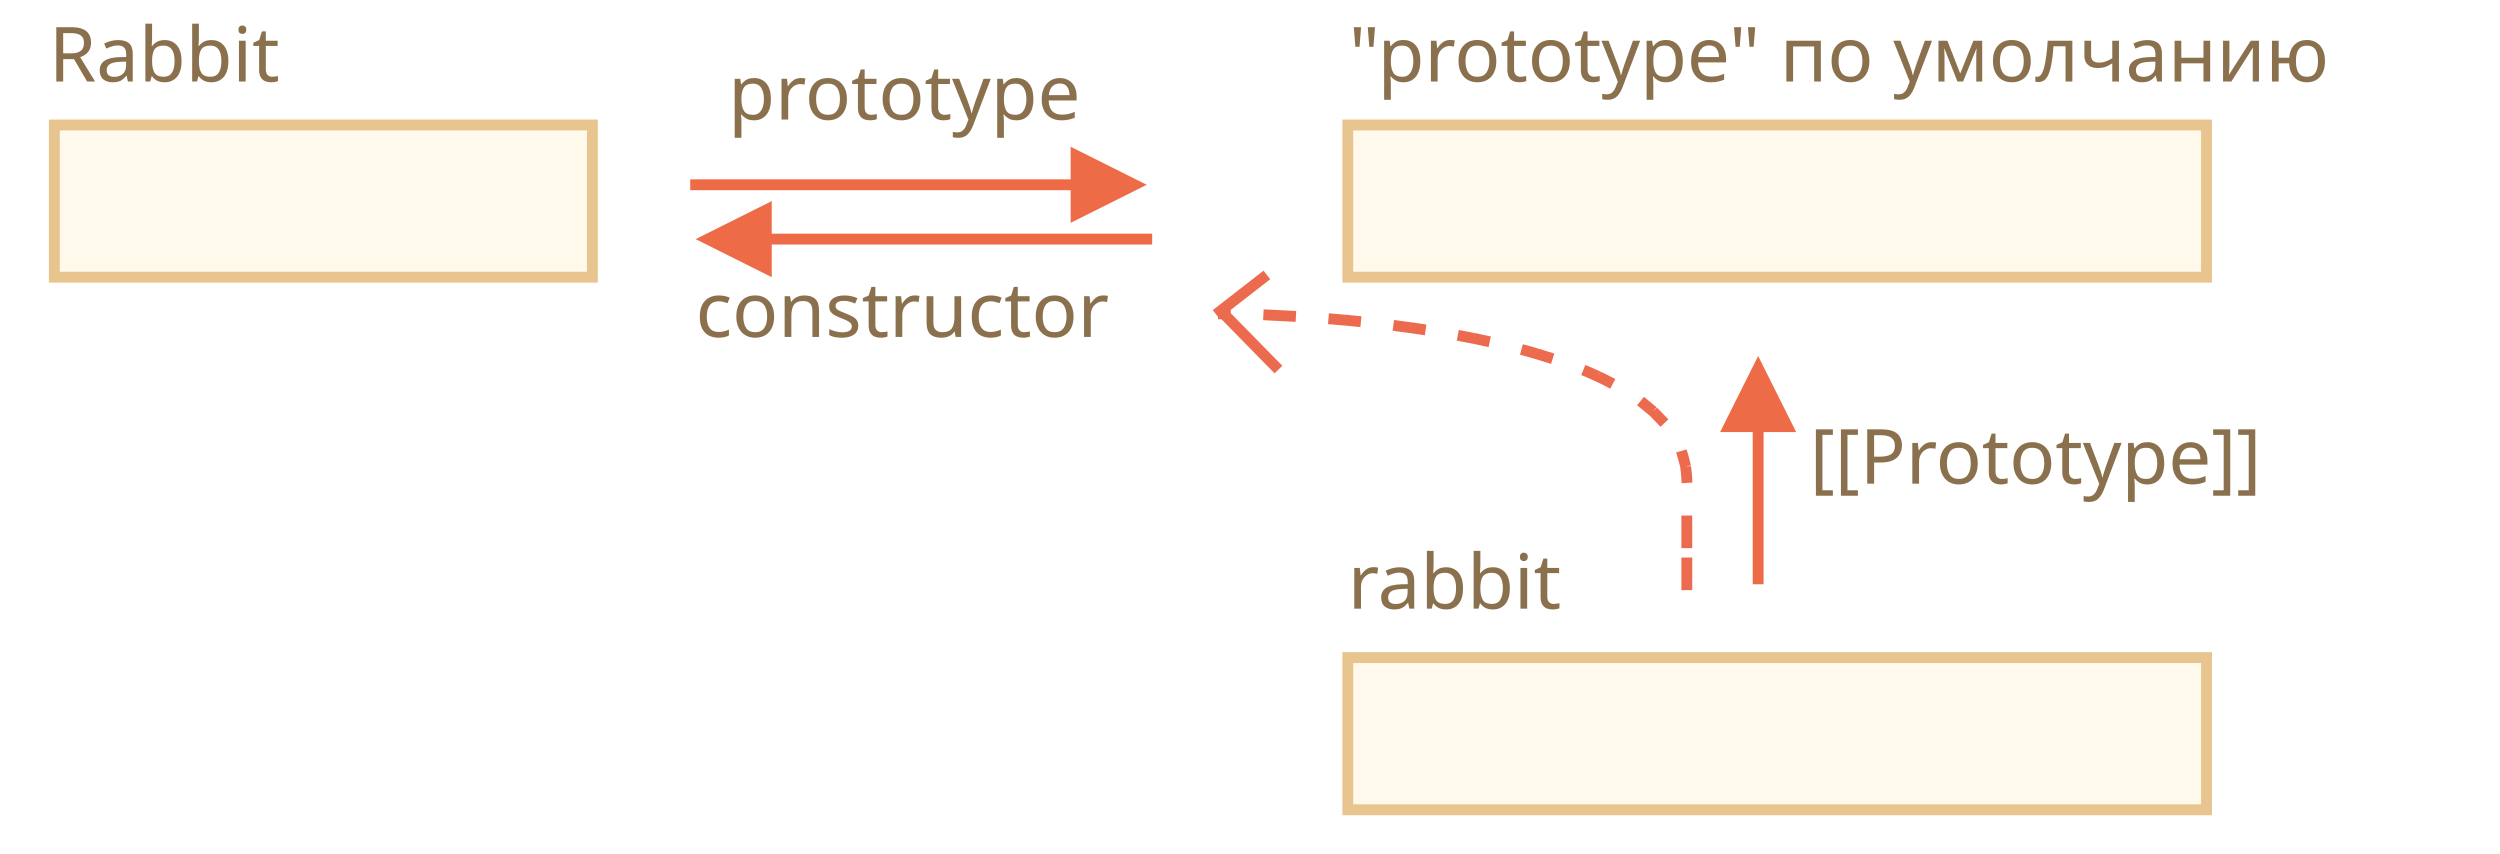
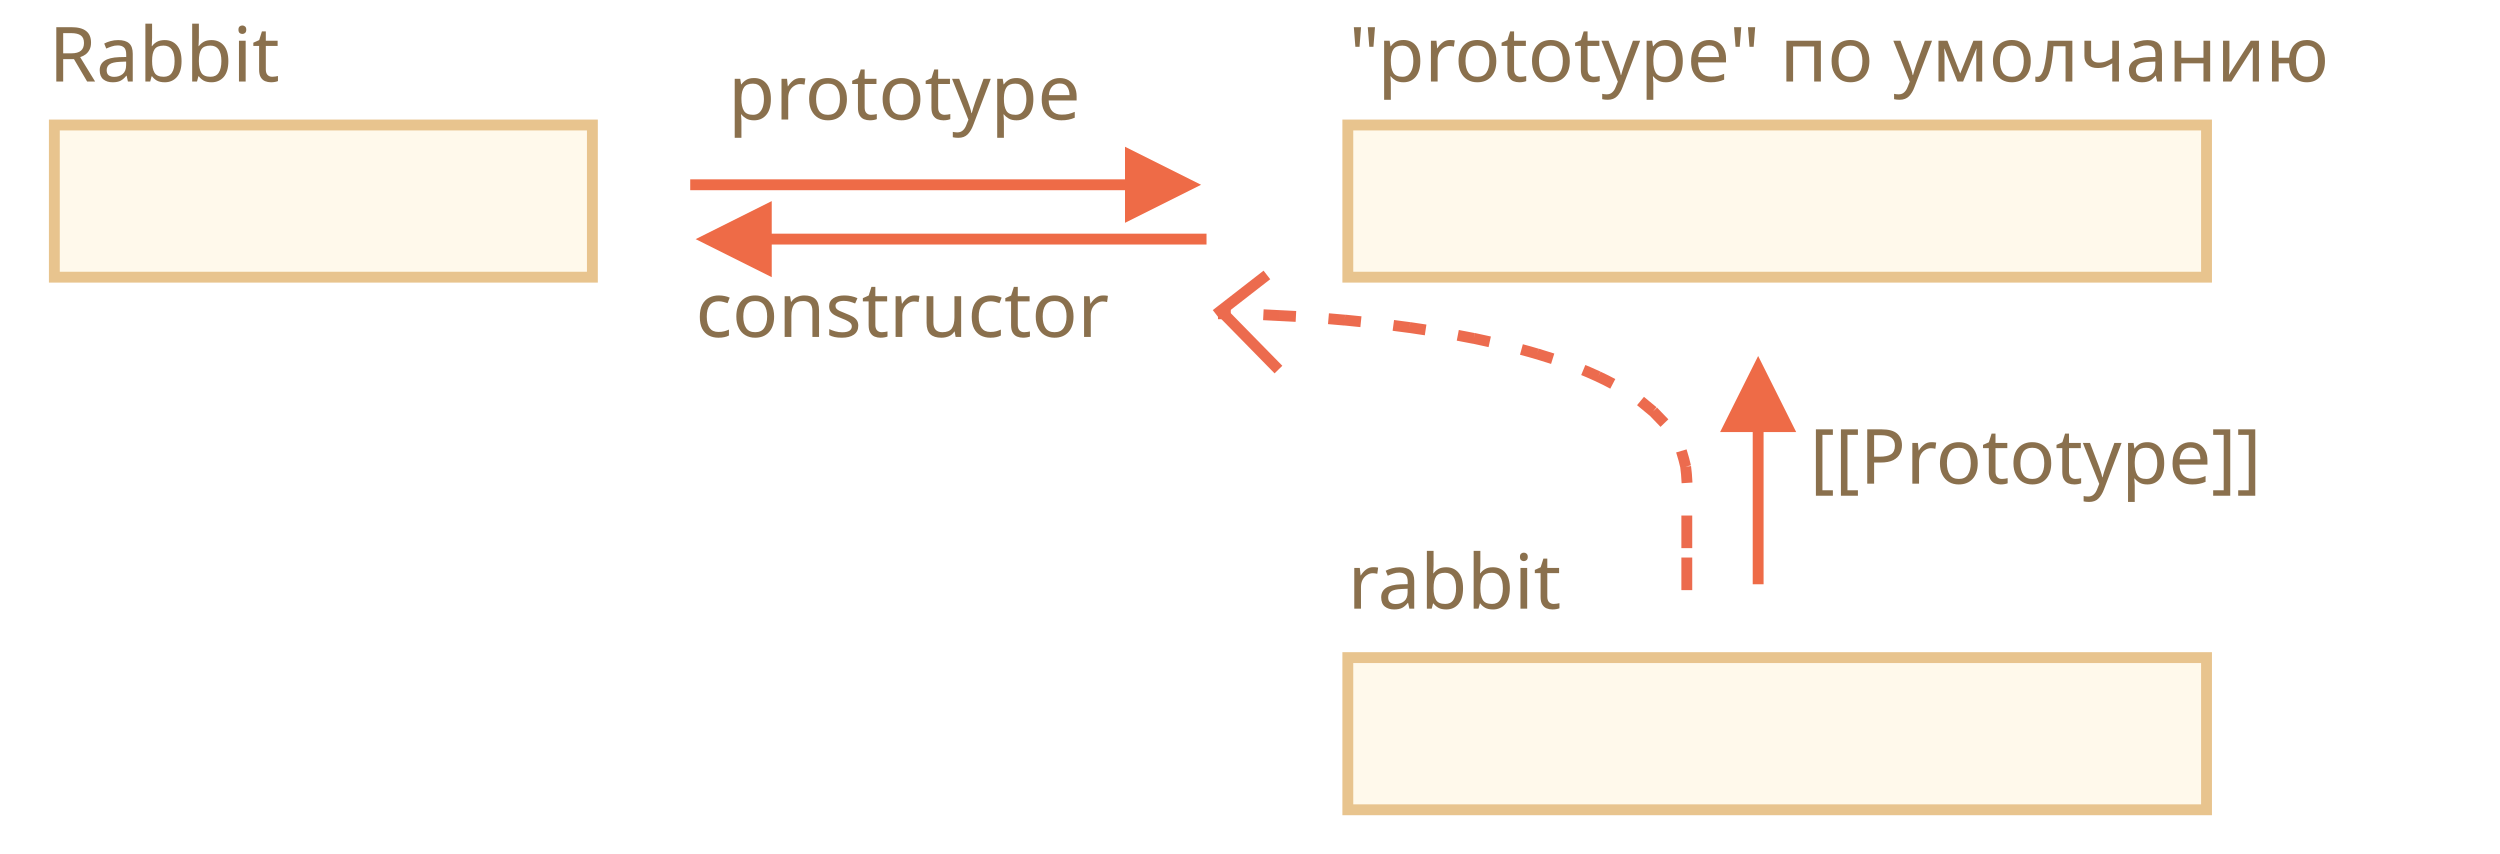
<svg xmlns="http://www.w3.org/2000/svg" width="460px" height="157px" viewBox="0 0 460 157" version="1.1">
  <g id="inheritance" stroke="none" stroke-width="1" fill="none" fill-rule="evenodd">
    <g id="rabbit-prototype-constructor.svg">
      <g id="Line-Copy-5-+-Line-Copy-4-+-Line-Copy-3" transform="translate(267.5, 79) scale(-1, 1) rotate(-180) translate(-267.5, -79) translate(224, 50)" stroke="#EC6B4E" stroke-linecap="square" stroke-width="2">
        <path d="M86.372,4.412 C86.372,4.412 86.372,-11.586 86.372,19.338 C86.372,50.263 1.109,50.263 1.109,50.263" id="Line-Copy-5" stroke-dasharray="1,2,1,8" />
        <path d="M1.663,49.76 L10.535,40.713" id="Line-Copy-4" />
        <path d="M0.554,50.766 L8.317,56.797" id="Line-Copy-3" />
      </g>
      <path d="M248,23 L248,51 L406,51 L406,23 L248,23 Z" id="Rectangle-1" stroke="#E8C48E" stroke-width="2" fill="#FFF9EB" />
      <text id="default-&quot;prototype&quot;" font-family="PTMono-Regular, PT Mono" font-size="14" font-weight="normal" fill="#8A704D">
        <tspan x="248.2" y="15">"prototype" по умолчанию</tspan>
      </text>
      <rect id="Rectangle-1-Copy" stroke="#E8C48E" stroke-width="2" fill="#FFF9EB" x="248" y="121" width="158" height="28" />
      <rect id="Rectangle-1-Copy-2" stroke="#E8C48E" stroke-width="2" fill="#FFF9EB" x="10" y="23" width="99" height="28" />
      <text id="Rabbit" font-family="PTMono-Regular, PT Mono" font-size="14" font-weight="normal" fill="#8A704D">
        <tspan x="9" y="15">Rabbit</tspan>
      </text>
      <text id="rabbit" font-family="PTMono-Regular, PT Mono" font-size="14" font-weight="normal" fill="#8A704D">
        <tspan x="248" y="112">rabbit</tspan>
      </text>
      <path id="Line" d="M324.5,79.5 L324.5,107.5 L322.5,107.5 L322.5,79.5 L316.5,79.5 L323.5,65.5 L330.5,79.5 L324.5,79.5 Z" fill="#EE6B47" fill-rule="nonzero" />
-       <path id="Line-Copy" d="M197,35 L127,35 L127,33 L197,33 L197,27 L211,34 L197,41 L197,35 Z" fill="#EE6B47" fill-rule="nonzero" />
-       <path id="Line-Copy-2" d="M142,43 L212,43 L212,45 L142,45 L142,51 L128,44 L142,37 L142,43 Z" fill="#EE6B47" fill-rule="nonzero" />
+       <path id="Line-Copy" d="M207,35 L127,35 L127,33 L207,33 L207,27 L221,34 L207,41 L207,35 Z" fill="#EE6B47" fill-rule="nonzero" />
+       <path id="Line-Copy-2" d="M142,43 L222,43 L222,45 L142,45 L142,51 L128,44 L142,37 L142,43 Z" fill="#EE6B47" fill-rule="nonzero" />
      <text id="[[Prototype]]" font-family="PTMono-Regular, PT Mono" font-size="14" font-weight="normal" fill="#8A704D">
        <tspan x="333" y="89">[[Prototype]]</tspan>
      </text>
      <text id="prototype" font-family="PTMono-Regular, PT Mono" font-size="14" font-weight="normal" fill="#8A704D">
        <tspan x="134" y="22">prototype</tspan>
      </text>
      <text id="constructor" font-family="PTMono-Regular, PT Mono" font-size="14" font-weight="normal" fill="#8A704D">
        <tspan x="128" y="62">constructor</tspan>
      </text>
    </g>
  </g>
</svg>
